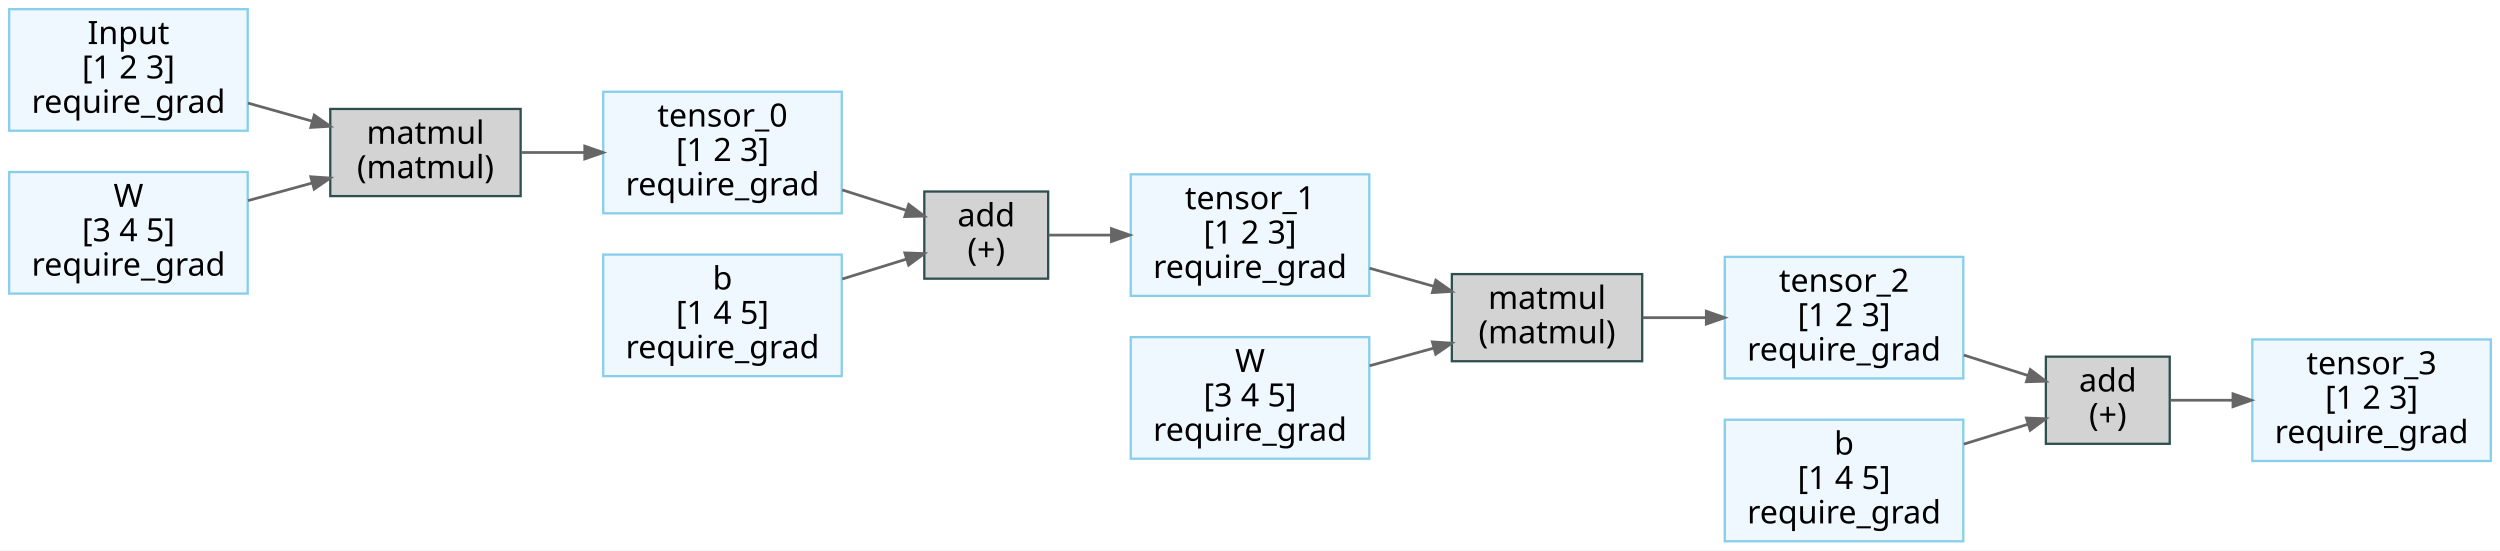
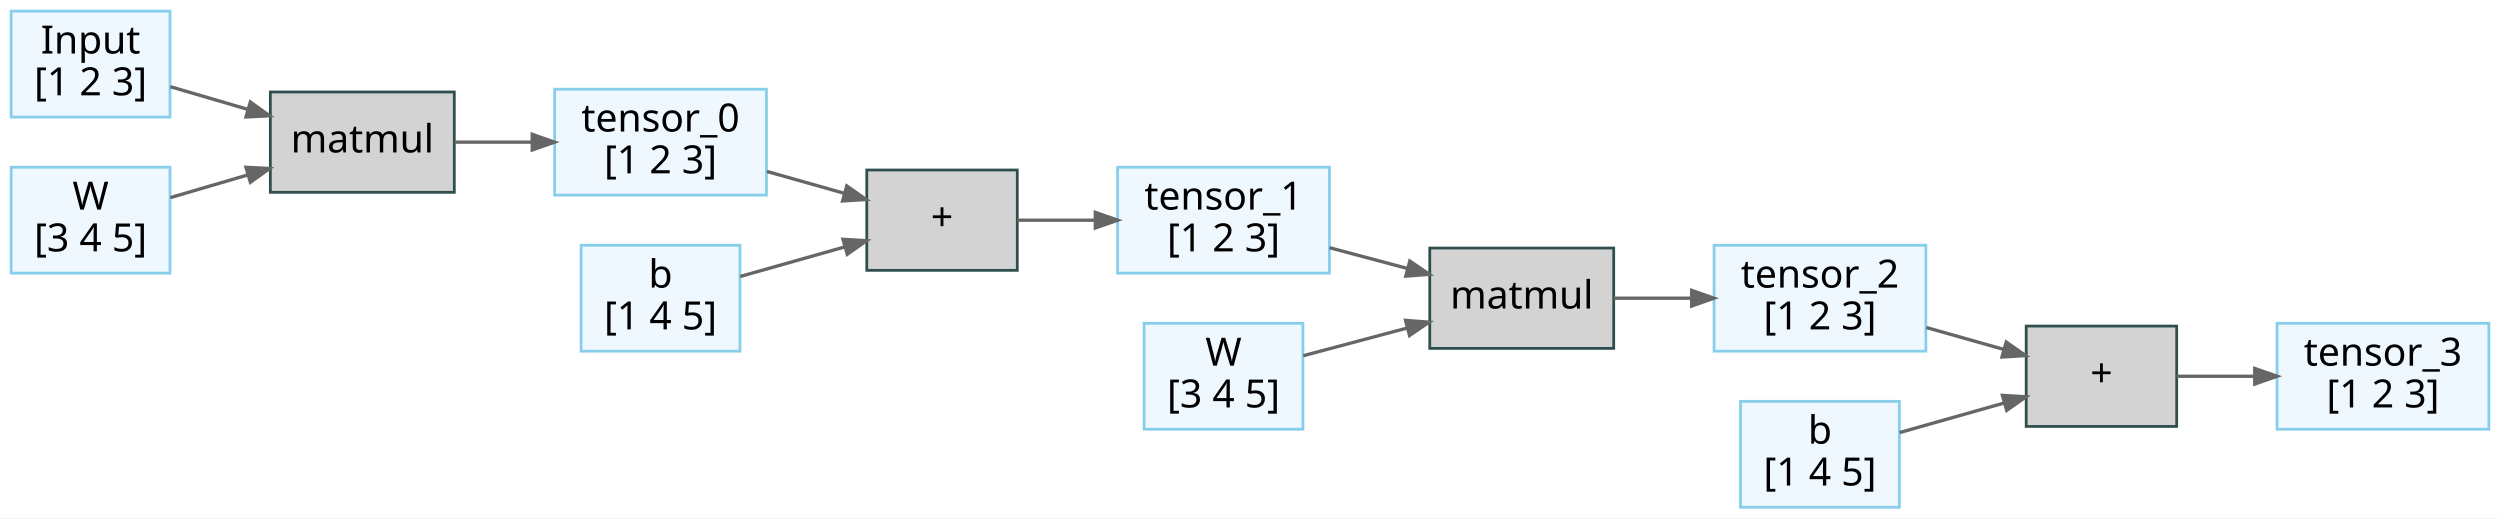
- <svg xmlns="http://www.w3.org/2000/svg" width="1090pt" height="240pt" viewBox="0.00 0.00 1090.00 240.00">
-   <g id="graph0" class="graph" transform="scale(1 1) rotate(0) translate(4 236)">
-     <polygon fill="white" stroke="transparent" points="-4,4 -4,-236 1086,-236 1086,4 -4,4" />
+ <svg xmlns="http://www.w3.org/2000/svg" width="897pt" height="186pt" viewBox="0.00 0.00 897.00 186.00">
+   <g id="graph0" class="graph" transform="scale(1 1) rotate(0) translate(4 182)">
+     <polygon fill="white" stroke="transparent" points="-4,4 -4,-182 893,-182 893,4 -4,4" />
    <g id="node1" class="node">
-       <polygon fill="aliceblue" stroke="skyblue" points="104,-232 0,-232 0,-179 104,-179 104,-232" />
-       <text text-anchor="middle" x="52" y="-216.8" font-family="Sans-Serif" font-size="14.00">Input </text>
-       <text text-anchor="middle" x="52" y="-201.8" font-family="Sans-Serif" font-size="14.00"> [1 2 3]</text>
-       <text text-anchor="middle" x="52" y="-186.8" font-family="Sans-Serif" font-size="14.00"> require_grad</text>
+       <polygon fill="aliceblue" stroke="skyblue" points="57,-178 0,-178 0,-140 57,-140 57,-178" />
+       <text text-anchor="middle" x="28.5" y="-162.8" font-family="Sans-Serif" font-size="14.00">Input </text>
+       <text text-anchor="middle" x="28.5" y="-147.8" font-family="Sans-Serif" font-size="14.00"> [1 2 3]</text>
    </g>
    <g id="node4" class="node">
-       <polygon fill="lightgray" stroke="darkslategray" points="223,-188.5 140,-188.5 140,-150.5 223,-150.5 223,-188.5" />
-       <text text-anchor="middle" x="181.5" y="-173.3" font-family="Courier Bold" font-size="14.00">matmul</text>
-       <text text-anchor="middle" x="181.5" y="-158.3" font-family="Courier Bold" font-size="14.00">(matmul)</text>
+       <polygon fill="lightgray" stroke="darkslategray" points="159,-149 93,-149 93,-113 159,-113 159,-149" />
+       <text text-anchor="middle" x="126" y="-127.3" font-family="Courier Bold" font-size="14.00">matmul</text>
    </g>
    <g id="edge2" class="edge">
-       <path fill="none" stroke="#666666" stroke-width="1.2" d="M104.12,-191.06C113.34,-188.46 122.92,-185.76 132.06,-183.18" />
-       <polygon fill="#666666" stroke="#666666" stroke-width="1.2" points="133.02,-185.82 139.96,-180.95 131.5,-180.43 133.02,-185.82" />
+       <path fill="none" stroke="#666666" stroke-width="1.2" d="M57.12,-150.9C65.82,-148.35 75.6,-145.48 84.97,-142.74" />
+       <polygon fill="#666666" stroke="#666666" stroke-width="1.2" points="85.83,-145.4 92.72,-140.46 84.26,-140.03 85.83,-145.4" />
    </g>
    <g id="node2" class="node">
-       <polygon fill="aliceblue" stroke="skyblue" points="104,-161 0,-161 0,-108 104,-108 104,-161" />
-       <text text-anchor="middle" x="52" y="-145.8" font-family="Sans-Serif" font-size="14.00">W </text>
-       <text text-anchor="middle" x="52" y="-130.8" font-family="Sans-Serif" font-size="14.00"> [3 4 5]</text>
-       <text text-anchor="middle" x="52" y="-115.8" font-family="Sans-Serif" font-size="14.00"> require_grad</text>
+       <polygon fill="aliceblue" stroke="skyblue" points="57,-122 0,-122 0,-84 57,-84 57,-122" />
+       <text text-anchor="middle" x="28.5" y="-106.8" font-family="Sans-Serif" font-size="14.00">W </text>
+       <text text-anchor="middle" x="28.5" y="-91.8" font-family="Sans-Serif" font-size="14.00"> [3 4 5]</text>
    </g>
    <g id="edge3" class="edge">
-       <path fill="none" stroke="#666666" stroke-width="1.2" d="M104.12,-148.53C113.34,-151.06 122.92,-153.69 132.06,-156.2" />
-       <polygon fill="#666666" stroke="#666666" stroke-width="1.2" points="131.5,-158.95 139.96,-158.37 132.98,-153.55 131.5,-158.95" />
+       <path fill="none" stroke="#666666" stroke-width="1.2" d="M57.12,-111.1C65.82,-113.65 75.6,-116.52 84.97,-119.26" />
+       <polygon fill="#666666" stroke="#666666" stroke-width="1.2" points="84.26,-121.97 92.72,-121.54 85.83,-116.6 84.26,-121.97" />
    </g>
    <g id="node3" class="node">
-       <polygon fill="aliceblue" stroke="skyblue" points="363,-196 259,-196 259,-143 363,-143 363,-196" />
-       <text text-anchor="middle" x="311" y="-180.8" font-family="Sans-Serif" font-size="14.00">tensor_0 </text>
-       <text text-anchor="middle" x="311" y="-165.8" font-family="Sans-Serif" font-size="14.00"> [1 2 3]</text>
-       <text text-anchor="middle" x="311" y="-150.8" font-family="Sans-Serif" font-size="14.00"> require_grad</text>
+       <polygon fill="aliceblue" stroke="skyblue" points="271,-150 195,-150 195,-112 271,-112 271,-150" />
+       <text text-anchor="middle" x="233" y="-134.8" font-family="Sans-Serif" font-size="14.00">tensor_0 </text>
+       <text text-anchor="middle" x="233" y="-119.8" font-family="Sans-Serif" font-size="14.00"> [1 2 3]</text>
    </g>
    <g id="node7" class="node">
-       <polygon fill="lightgray" stroke="darkslategray" points="453,-152.5 399,-152.5 399,-114.5 453,-114.5 453,-152.5" />
-       <text text-anchor="middle" x="426" y="-137.3" font-family="Courier Bold" font-size="14.00">add</text>
-       <text text-anchor="middle" x="426" y="-122.3" font-family="Courier Bold" font-size="14.00">(+)</text>
+       <polygon fill="lightgray" stroke="darkslategray" points="361,-121 307,-121 307,-85 361,-85 361,-121" />
+       <text text-anchor="middle" x="334" y="-99.3" font-family="Courier Bold" font-size="14.00">+</text>
    </g>
    <g id="edge5" class="edge">
-       <path fill="none" stroke="#666666" stroke-width="1.2" d="M363.21,-153.19C372.69,-150.17 382.37,-147.08 391.17,-144.28" />
-       <polygon fill="#666666" stroke="#666666" stroke-width="1.2" points="392.2,-146.89 398.97,-141.79 390.5,-141.55 392.2,-146.89" />
+       <path fill="none" stroke="#666666" stroke-width="1.2" d="M271.15,-120.49C280.22,-117.93 289.88,-115.19 298.81,-112.67" />
+       <polygon fill="#666666" stroke="#666666" stroke-width="1.2" points="299.83,-115.29 306.77,-110.42 298.31,-109.9 299.83,-115.29" />
    </g>
    <g id="edge1" class="edge">
-       <path fill="none" stroke="#666666" stroke-width="1.2" d="M223.19,-169.5C231.99,-169.5 241.46,-169.5 250.79,-169.5" />
-       <polygon fill="#666666" stroke="#666666" stroke-width="1.2" points="250.95,-172.3 258.95,-169.5 250.95,-166.7 250.95,-172.3" />
+       <path fill="none" stroke="#666666" stroke-width="1.2" d="M159.07,-131C167.84,-131 177.51,-131 186.87,-131" />
+       <polygon fill="#666666" stroke="#666666" stroke-width="1.2" points="186.97,-133.8 194.97,-131 186.97,-128.2 186.97,-133.8" />
    </g>
    <g id="node5" class="node">
-       <polygon fill="aliceblue" stroke="skyblue" points="363,-125 259,-125 259,-72 363,-72 363,-125" />
-       <text text-anchor="middle" x="311" y="-109.8" font-family="Sans-Serif" font-size="14.00">b </text>
-       <text text-anchor="middle" x="311" y="-94.8" font-family="Sans-Serif" font-size="14.00"> [1 4 5]</text>
-       <text text-anchor="middle" x="311" y="-79.8" font-family="Sans-Serif" font-size="14.00"> require_grad</text>
+       <polygon fill="aliceblue" stroke="skyblue" points="261.5,-94 204.5,-94 204.5,-56 261.5,-56 261.5,-94" />
+       <text text-anchor="middle" x="233" y="-78.8" font-family="Sans-Serif" font-size="14.00">b </text>
+       <text text-anchor="middle" x="233" y="-63.8" font-family="Sans-Serif" font-size="14.00"> [1 4 5]</text>
    </g>
    <g id="edge6" class="edge">
-       <path fill="none" stroke="#666666" stroke-width="1.2" d="M363.21,-114.36C372.69,-117.3 382.37,-120.3 391.17,-123.02" />
-       <polygon fill="#666666" stroke="#666666" stroke-width="1.2" points="390.5,-125.74 398.97,-125.44 392.16,-120.4 390.5,-125.74" />
+       <path fill="none" stroke="#666666" stroke-width="1.2" d="M261.58,-82.8C273.22,-86.09 286.88,-89.96 299.13,-93.42" />
+       <polygon fill="#666666" stroke="#666666" stroke-width="1.2" points="298.47,-96.14 306.93,-95.63 300,-90.76 298.47,-96.14" />
    </g>
    <g id="node6" class="node">
-       <polygon fill="aliceblue" stroke="skyblue" points="593,-160 489,-160 489,-107 593,-107 593,-160" />
-       <text text-anchor="middle" x="541" y="-144.8" font-family="Sans-Serif" font-size="14.00">tensor_1 </text>
-       <text text-anchor="middle" x="541" y="-129.8" font-family="Sans-Serif" font-size="14.00"> [1 2 3]</text>
-       <text text-anchor="middle" x="541" y="-114.8" font-family="Sans-Serif" font-size="14.00"> require_grad</text>
+       <polygon fill="aliceblue" stroke="skyblue" points="473,-122 397,-122 397,-84 473,-84 473,-122" />
+       <text text-anchor="middle" x="435" y="-106.8" font-family="Sans-Serif" font-size="14.00">tensor_1 </text>
+       <text text-anchor="middle" x="435" y="-91.8" font-family="Sans-Serif" font-size="14.00"> [1 2 3]</text>
    </g>
    <g id="node10" class="node">
-       <polygon fill="lightgray" stroke="darkslategray" points="712,-116.5 629,-116.5 629,-78.5 712,-78.5 712,-116.5" />
-       <text text-anchor="middle" x="670.5" y="-101.3" font-family="Courier Bold" font-size="14.00">matmul</text>
-       <text text-anchor="middle" x="670.5" y="-86.3" font-family="Courier Bold" font-size="14.00">(matmul)</text>
+       <polygon fill="lightgray" stroke="darkslategray" points="575,-93 509,-93 509,-57 575,-57 575,-93" />
+       <text text-anchor="middle" x="542" y="-71.3" font-family="Courier Bold" font-size="14.00">matmul</text>
    </g>
    <g id="edge8" class="edge">
-       <path fill="none" stroke="#666666" stroke-width="1.2" d="M593.12,-119.06C602.34,-116.46 611.92,-113.76 621.06,-111.18" />
-       <polygon fill="#666666" stroke="#666666" stroke-width="1.2" points="622.02,-113.82 628.96,-108.95 620.5,-108.43 622.02,-113.82" />
+       <path fill="none" stroke="#666666" stroke-width="1.2" d="M473.02,-93.13C482.06,-90.72 491.78,-88.13 500.95,-85.68" />
+       <polygon fill="#666666" stroke="#666666" stroke-width="1.2" points="501.84,-88.34 508.85,-83.57 500.4,-82.93 501.84,-88.34" />
    </g>
    <g id="edge4" class="edge">
-       <path fill="none" stroke="#666666" stroke-width="1.2" d="M453.21,-133.5C461.46,-133.5 470.94,-133.5 480.53,-133.5" />
-       <polygon fill="#666666" stroke="#666666" stroke-width="1.2" points="480.58,-136.3 488.58,-133.5 480.58,-130.7 480.58,-136.3" />
+       <path fill="none" stroke="#666666" stroke-width="1.2" d="M361.01,-103C369.52,-103 379.23,-103 388.73,-103" />
+       <polygon fill="#666666" stroke="#666666" stroke-width="1.2" points="389,-105.8 397,-103 389,-100.2 389,-105.8" />
    </g>
    <g id="node8" class="node">
-       <polygon fill="aliceblue" stroke="skyblue" points="593,-89 489,-89 489,-36 593,-36 593,-89" />
-       <text text-anchor="middle" x="541" y="-73.8" font-family="Sans-Serif" font-size="14.00">W </text>
-       <text text-anchor="middle" x="541" y="-58.8" font-family="Sans-Serif" font-size="14.00"> [3 4 5]</text>
-       <text text-anchor="middle" x="541" y="-43.8" font-family="Sans-Serif" font-size="14.00"> require_grad</text>
+       <polygon fill="aliceblue" stroke="skyblue" points="463.5,-66 406.5,-66 406.5,-28 463.5,-28 463.5,-66" />
+       <text text-anchor="middle" x="435" y="-50.8" font-family="Sans-Serif" font-size="14.00">W </text>
+       <text text-anchor="middle" x="435" y="-35.8" font-family="Sans-Serif" font-size="14.00"> [3 4 5]</text>
    </g>
    <g id="edge9" class="edge">
-       <path fill="none" stroke="#666666" stroke-width="1.2" d="M593.12,-76.53C602.34,-79.06 611.92,-81.69 621.06,-84.2" />
-       <polygon fill="#666666" stroke="#666666" stroke-width="1.2" points="620.5,-86.95 628.96,-86.37 621.98,-81.55 620.5,-86.95" />
+       <path fill="none" stroke="#666666" stroke-width="1.2" d="M463.59,-54.36C474.95,-57.39 488.34,-60.96 500.76,-64.27" />
+       <polygon fill="#666666" stroke="#666666" stroke-width="1.2" points="500.3,-67.05 508.76,-66.4 501.75,-61.63 500.3,-67.05" />
    </g>
    <g id="node9" class="node">
-       <polygon fill="aliceblue" stroke="skyblue" points="852,-124 748,-124 748,-71 852,-71 852,-124" />
-       <text text-anchor="middle" x="800" y="-108.8" font-family="Sans-Serif" font-size="14.00">tensor_2 </text>
-       <text text-anchor="middle" x="800" y="-93.8" font-family="Sans-Serif" font-size="14.00"> [1 2 3]</text>
-       <text text-anchor="middle" x="800" y="-78.8" font-family="Sans-Serif" font-size="14.00"> require_grad</text>
+       <polygon fill="aliceblue" stroke="skyblue" points="687,-94 611,-94 611,-56 687,-56 687,-94" />
+       <text text-anchor="middle" x="649" y="-78.8" font-family="Sans-Serif" font-size="14.00">tensor_2 </text>
+       <text text-anchor="middle" x="649" y="-63.8" font-family="Sans-Serif" font-size="14.00"> [1 2 3]</text>
    </g>
    <g id="node13" class="node">
-       <polygon fill="lightgray" stroke="darkslategray" points="942,-80.5 888,-80.5 888,-42.5 942,-42.5 942,-80.5" />
-       <text text-anchor="middle" x="915" y="-65.3" font-family="Courier Bold" font-size="14.00">add</text>
-       <text text-anchor="middle" x="915" y="-50.3" font-family="Courier Bold" font-size="14.00">(+)</text>
+       <polygon fill="lightgray" stroke="darkslategray" points="777,-65 723,-65 723,-29 777,-29 777,-65" />
+       <text text-anchor="middle" x="750" y="-43.3" font-family="Courier Bold" font-size="14.00">+</text>
    </g>
    <g id="edge11" class="edge">
-       <path fill="none" stroke="#666666" stroke-width="1.2" d="M852.21,-81.19C861.69,-78.17 871.37,-75.08 880.17,-72.28" />
-       <polygon fill="#666666" stroke="#666666" stroke-width="1.2" points="881.2,-74.89 887.97,-69.79 879.5,-69.55 881.2,-74.89" />
+       <path fill="none" stroke="#666666" stroke-width="1.2" d="M687.15,-64.49C696.22,-61.93 705.88,-59.19 714.81,-56.67" />
+       <polygon fill="#666666" stroke="#666666" stroke-width="1.2" points="715.83,-59.29 722.77,-54.42 714.31,-53.9 715.83,-59.29" />
    </g>
    <g id="edge7" class="edge">
-       <path fill="none" stroke="#666666" stroke-width="1.2" d="M712.19,-97.5C720.99,-97.5 730.46,-97.5 739.79,-97.5" />
-       <polygon fill="#666666" stroke="#666666" stroke-width="1.2" points="739.95,-100.3 747.95,-97.5 739.95,-94.7 739.95,-100.3" />
+       <path fill="none" stroke="#666666" stroke-width="1.2" d="M575.07,-75C583.84,-75 593.51,-75 602.87,-75" />
+       <polygon fill="#666666" stroke="#666666" stroke-width="1.2" points="602.97,-77.8 610.97,-75 602.97,-72.2 602.97,-77.8" />
    </g>
    <g id="node11" class="node">
-       <polygon fill="aliceblue" stroke="skyblue" points="852,-53 748,-53 748,0 852,0 852,-53" />
-       <text text-anchor="middle" x="800" y="-37.8" font-family="Sans-Serif" font-size="14.00">b </text>
-       <text text-anchor="middle" x="800" y="-22.8" font-family="Sans-Serif" font-size="14.00"> [1 4 5]</text>
-       <text text-anchor="middle" x="800" y="-7.8" font-family="Sans-Serif" font-size="14.00"> require_grad</text>
+       <polygon fill="aliceblue" stroke="skyblue" points="677.5,-38 620.5,-38 620.5,0 677.5,0 677.5,-38" />
+       <text text-anchor="middle" x="649" y="-22.8" font-family="Sans-Serif" font-size="14.00">b </text>
+       <text text-anchor="middle" x="649" y="-7.8" font-family="Sans-Serif" font-size="14.00"> [1 4 5]</text>
    </g>
    <g id="edge12" class="edge">
-       <path fill="none" stroke="#666666" stroke-width="1.2" d="M852.21,-42.36C861.69,-45.3 871.37,-48.3 880.17,-51.02" />
-       <polygon fill="#666666" stroke="#666666" stroke-width="1.2" points="879.5,-53.74 887.97,-53.44 881.16,-48.4 879.5,-53.74" />
+       <path fill="none" stroke="#666666" stroke-width="1.2" d="M677.58,-26.8C689.22,-30.09 702.88,-33.96 715.13,-37.42" />
+       <polygon fill="#666666" stroke="#666666" stroke-width="1.2" points="714.47,-40.14 722.93,-39.63 716,-34.76 714.47,-40.14" />
    </g>
    <g id="node12" class="node">
-       <polygon fill="aliceblue" stroke="skyblue" points="1082,-88 978,-88 978,-35 1082,-35 1082,-88" />
-       <text text-anchor="middle" x="1030" y="-72.8" font-family="Sans-Serif" font-size="14.00">tensor_3 </text>
-       <text text-anchor="middle" x="1030" y="-57.8" font-family="Sans-Serif" font-size="14.00"> [1 2 3]</text>
-       <text text-anchor="middle" x="1030" y="-42.8" font-family="Sans-Serif" font-size="14.00"> require_grad</text>
+       <polygon fill="aliceblue" stroke="skyblue" points="889,-66 813,-66 813,-28 889,-28 889,-66" />
+       <text text-anchor="middle" x="851" y="-50.8" font-family="Sans-Serif" font-size="14.00">tensor_3 </text>
+       <text text-anchor="middle" x="851" y="-35.8" font-family="Sans-Serif" font-size="14.00"> [1 2 3]</text>
    </g>
    <g id="edge10" class="edge">
-       <path fill="none" stroke="#666666" stroke-width="1.2" d="M942.21,-61.5C950.46,-61.5 959.94,-61.5 969.53,-61.5" />
-       <polygon fill="#666666" stroke="#666666" stroke-width="1.2" points="969.58,-64.3 977.58,-61.5 969.58,-58.7 969.58,-64.3" />
+       <path fill="none" stroke="#666666" stroke-width="1.2" d="M777.01,-47C785.52,-47 795.23,-47 804.73,-47" />
+       <polygon fill="#666666" stroke="#666666" stroke-width="1.2" points="805,-49.8 813,-47 805,-44.2 805,-49.8" />
    </g>
  </g>
</svg>
